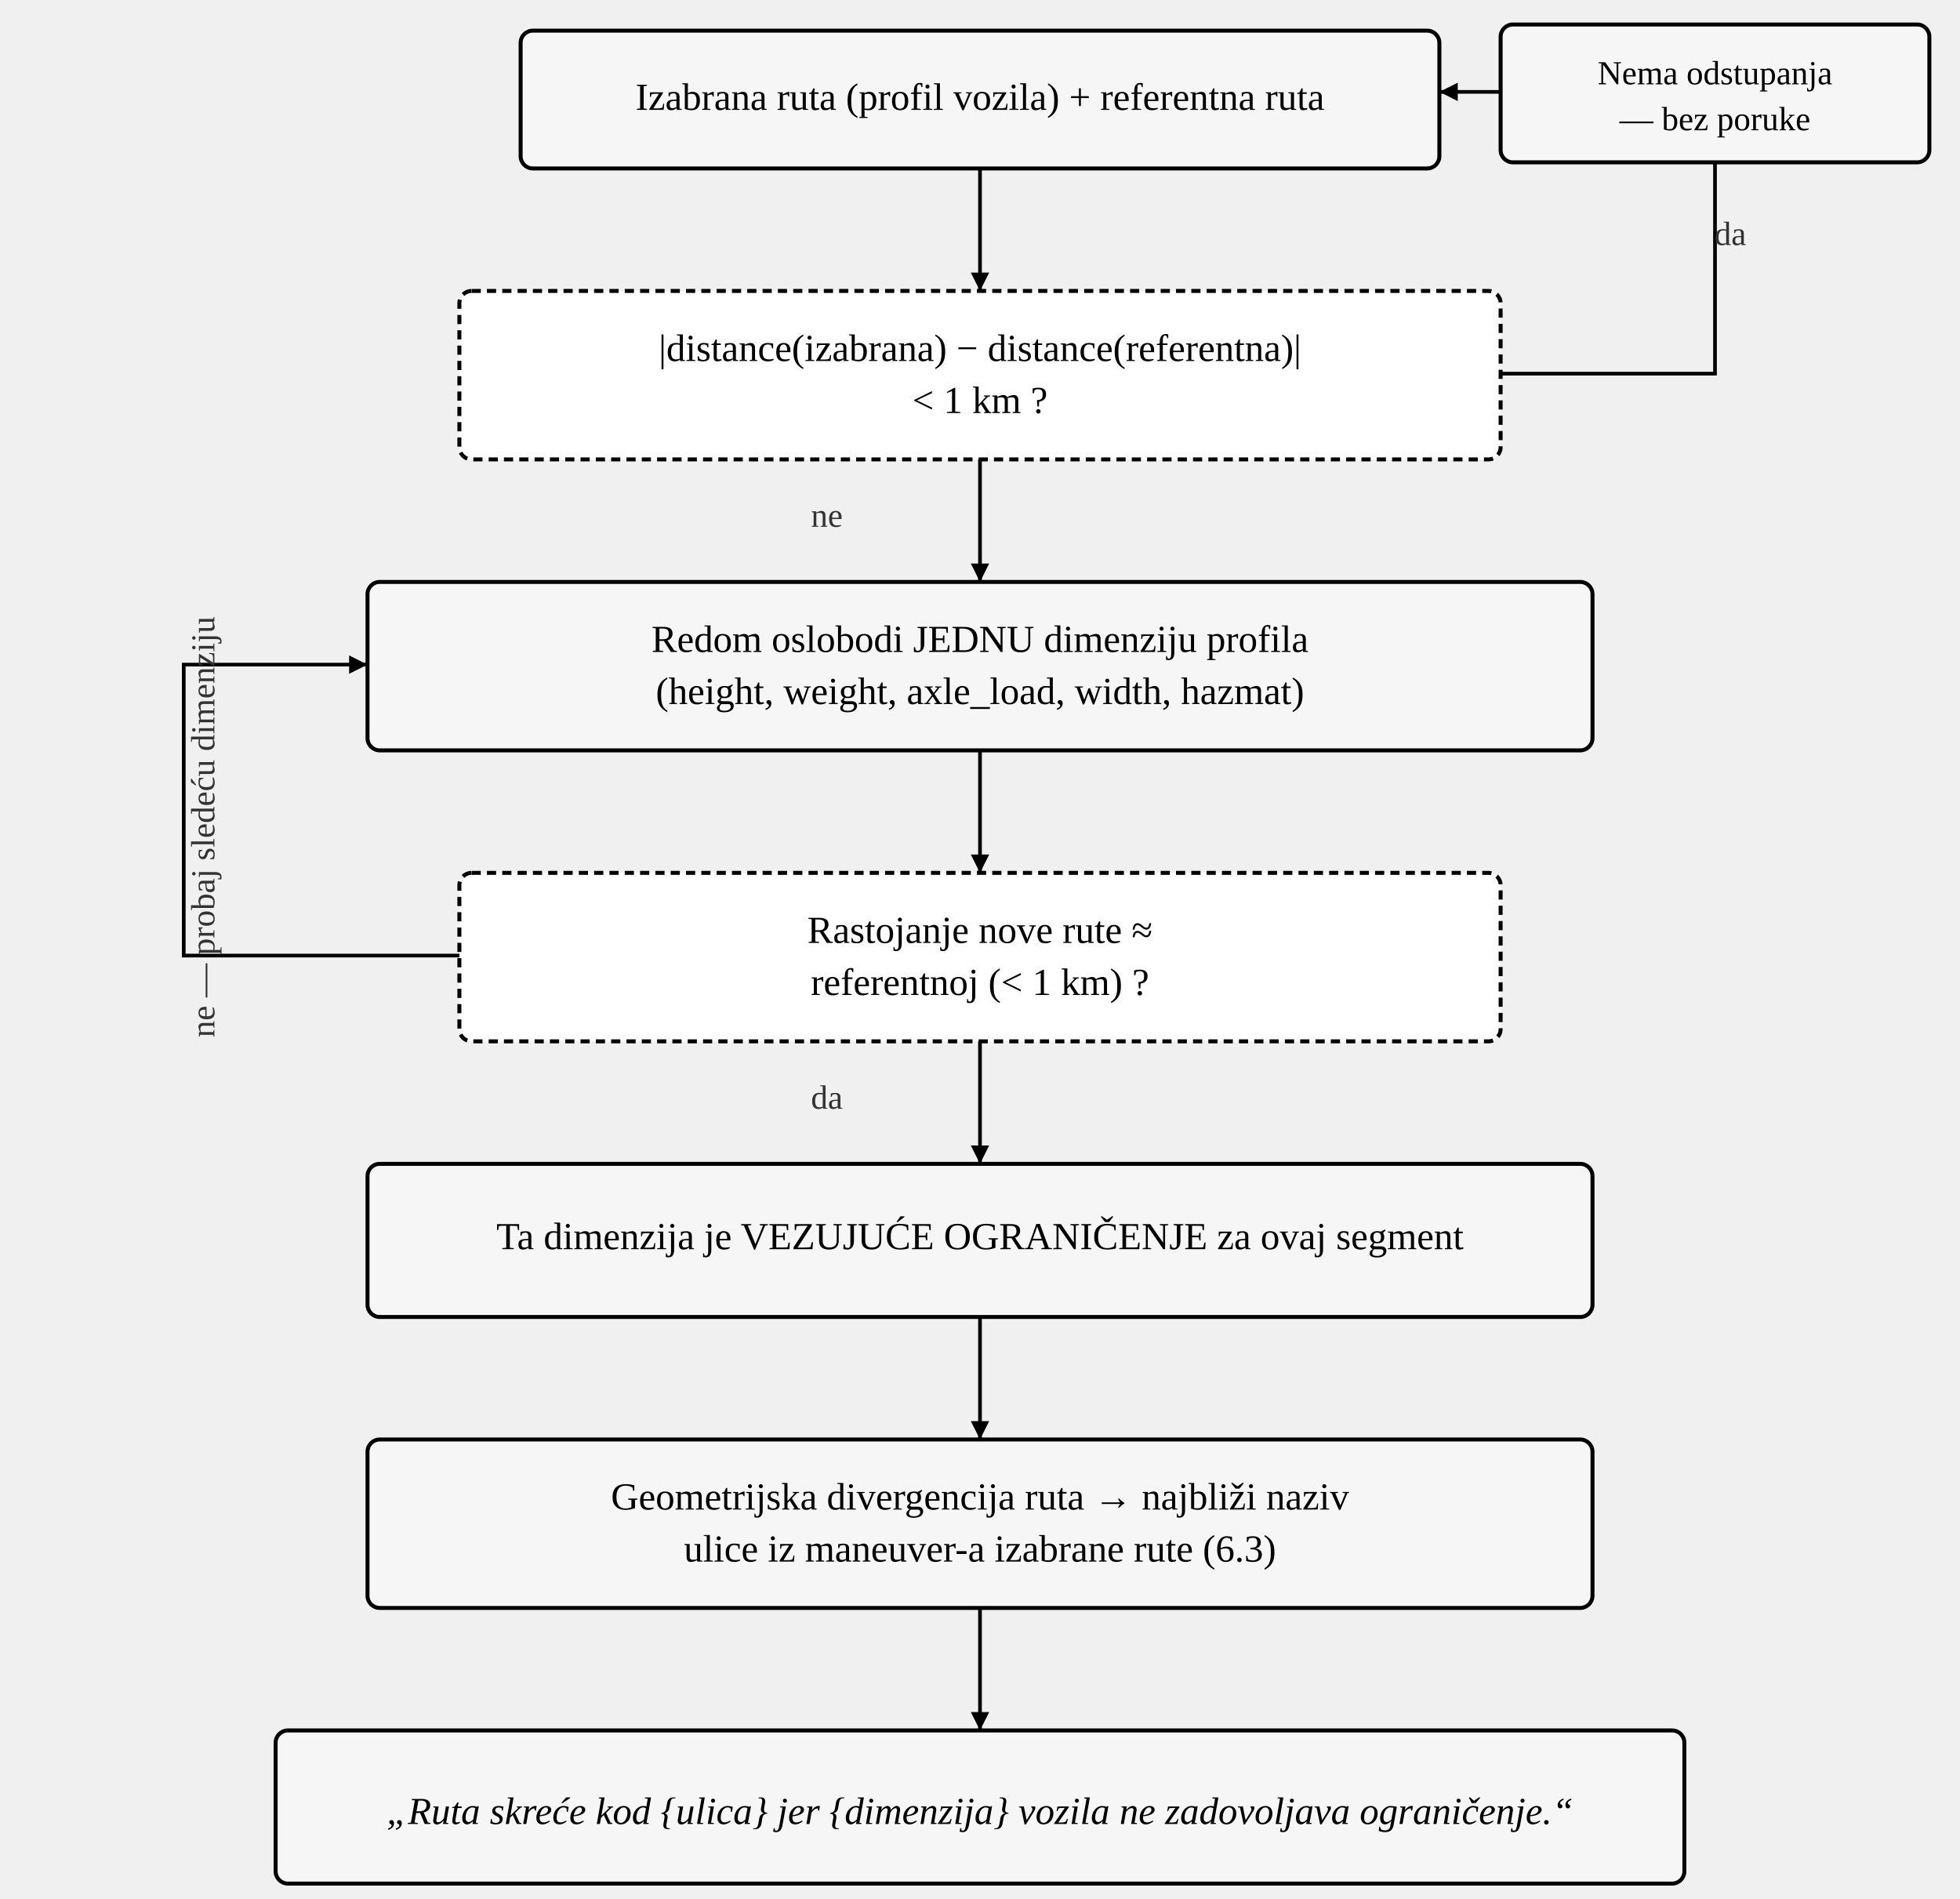
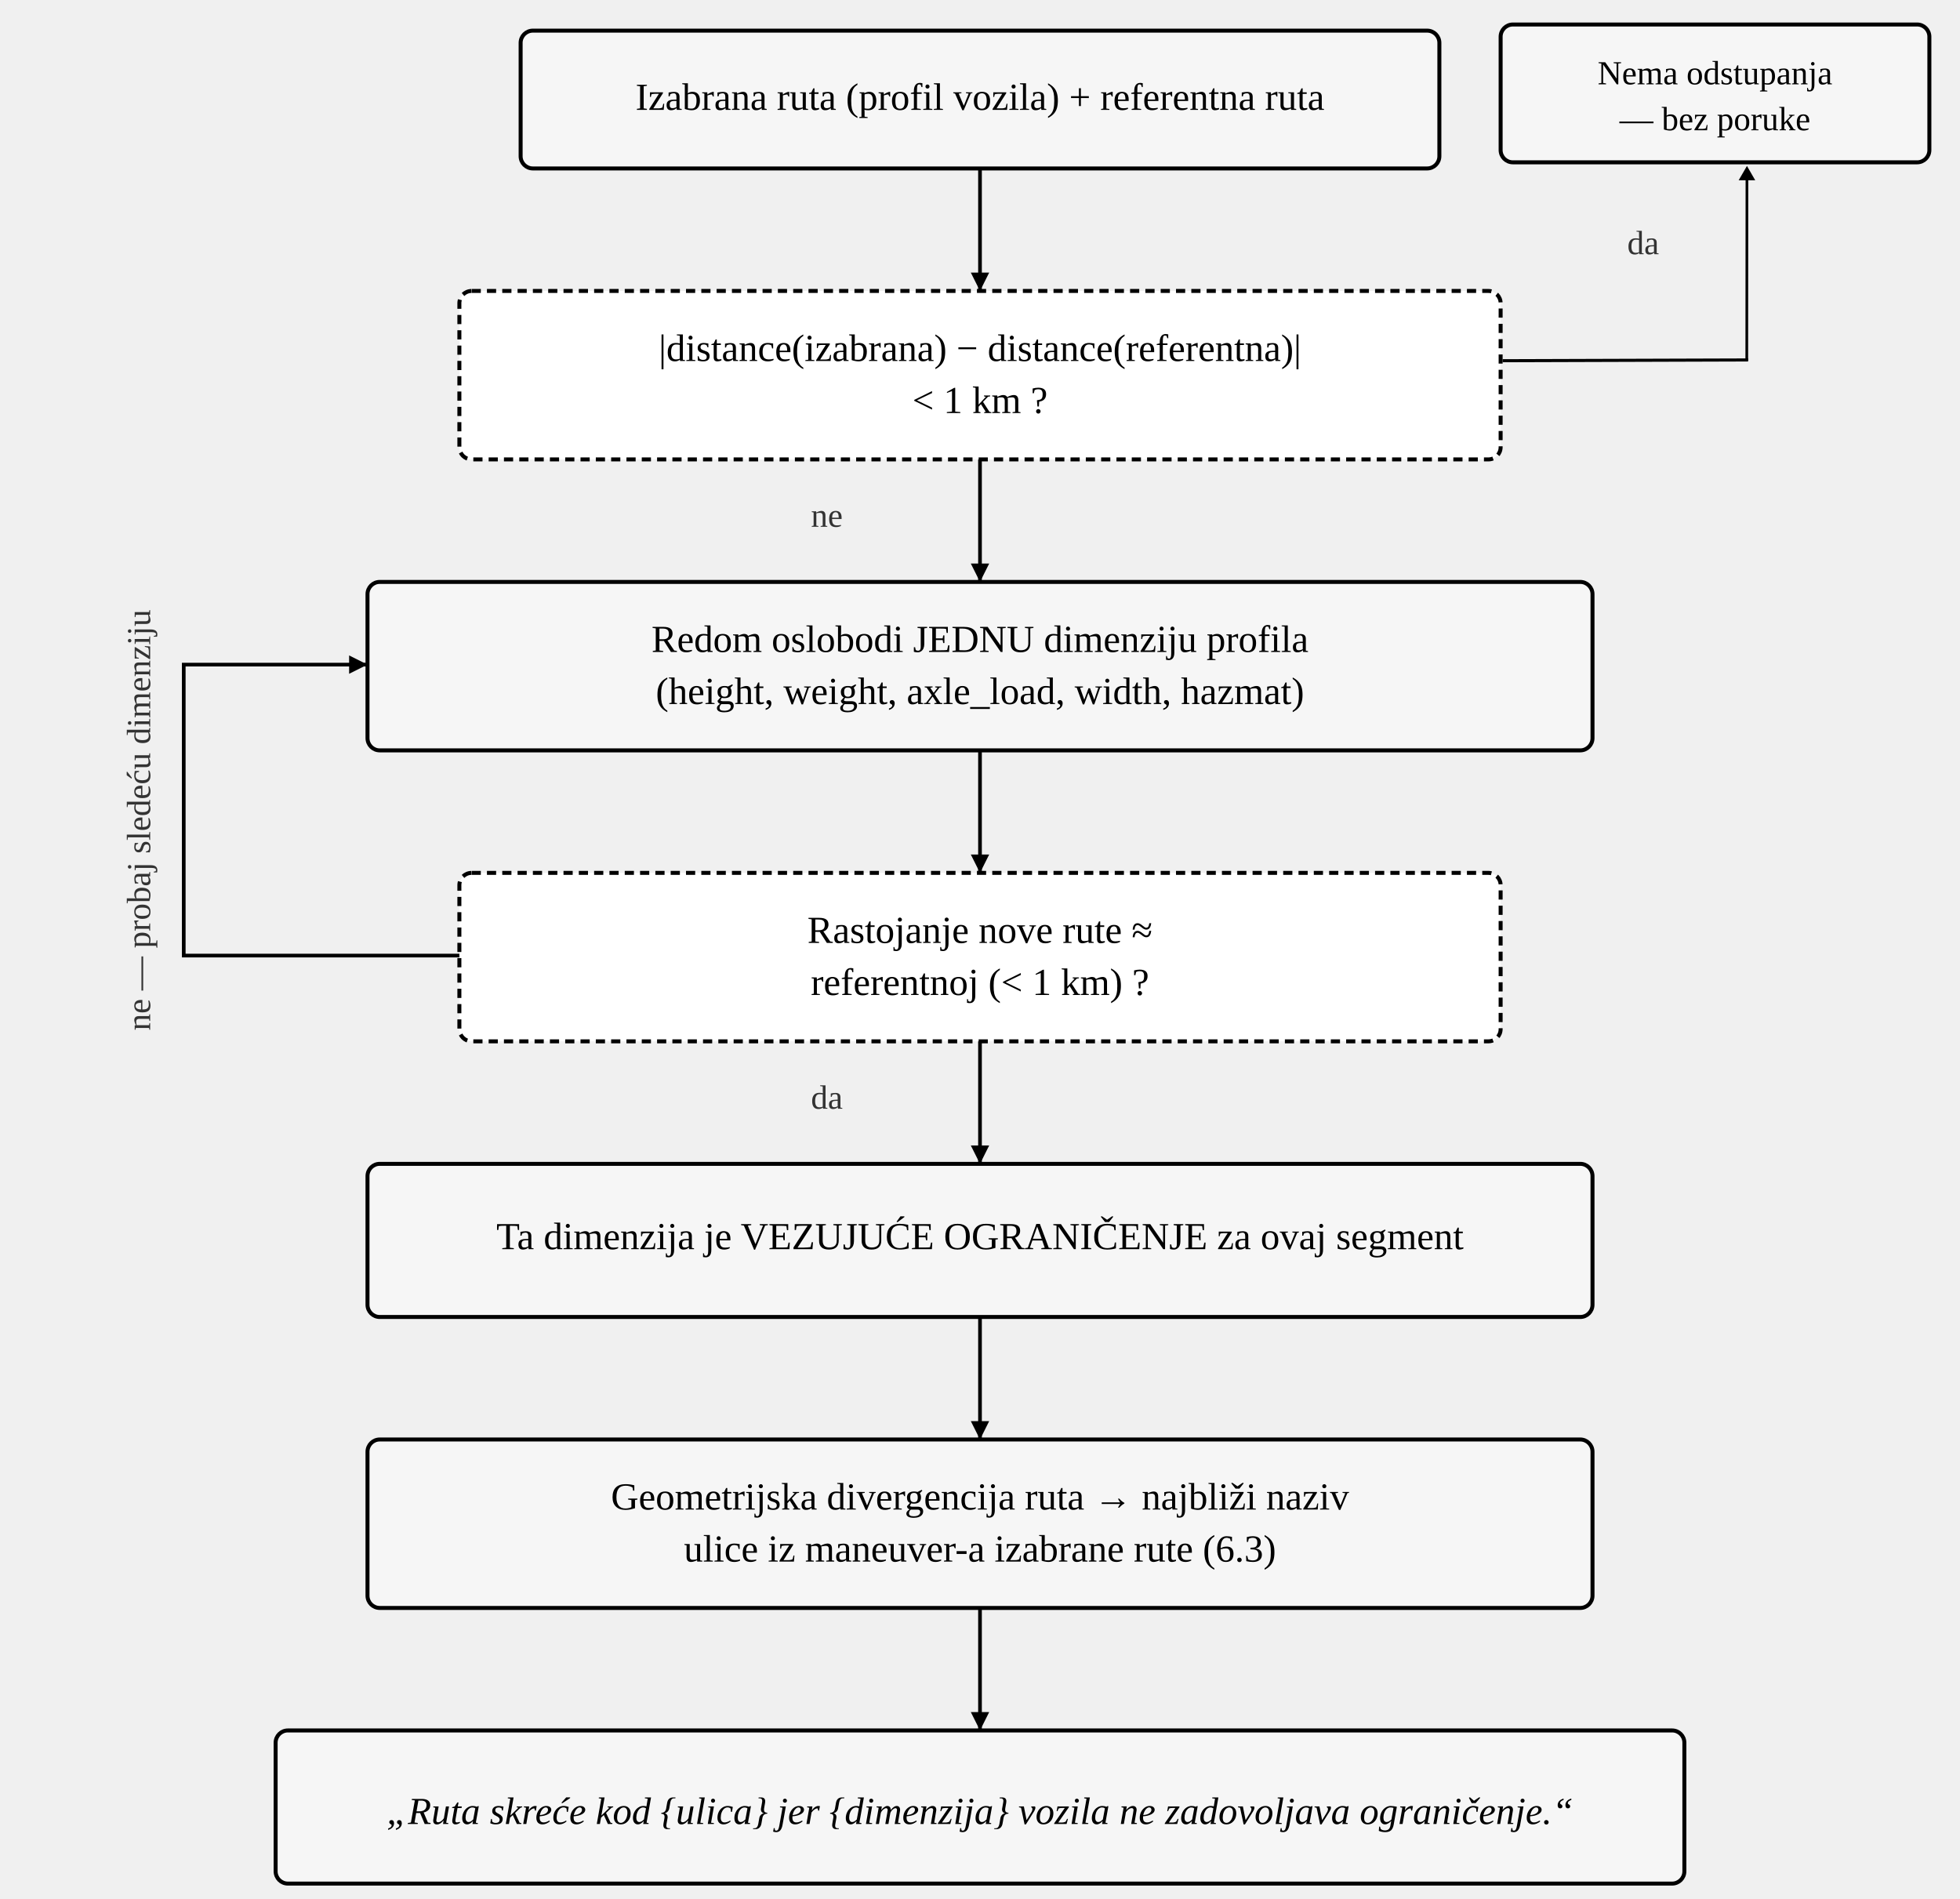
- <svg xmlns="http://www.w3.org/2000/svg" viewBox="0 0 640 620" font-family="Times New Roman, serif" font-size="12.5">
-   <defs>
+ <svg xmlns="http://www.w3.org/2000/svg" viewBox="0 0 640 620" font-family="Times New Roman, serif" font-size="12.5" version="1.1" id="svg18">
+   <defs id="defs1">
+     <marker style="overflow:visible" id="Triangle" refX="0" refY="0" orient="auto-start-reverse" markerWidth="1" markerHeight="1" viewBox="0 0 1 1" preserveAspectRatio="xMidYMid">
+       <path transform="scale(0.5)" style="fill:context-stroke;fill-rule:evenodd;stroke:context-stroke;stroke-width:1pt" d="M 5.77,0 -2.88,5 V -5 Z" id="path135" />
+     </marker>
    <marker id="arrow2" markerWidth="8" markerHeight="8" refX="6" refY="3" orient="auto" markerUnits="userSpaceOnUse">
-       <path d="M0,0 L6,3 L0,6 Z" fill="#000" />
+       <path d="M0,0 L6,3 L0,6 Z" fill="#000" id="path1" />
    </marker>
  </defs>
-   <style>
+   <style id="style1">
    .box{fill:#f6f6f6;stroke:#000;stroke-width:1.3;}
    .dec{fill:#ffffff;stroke:#000;stroke-width:1.3;stroke-dasharray:3,2;}
    .lbl{text-anchor:middle;dominant-baseline:middle;}
    .edge{stroke:#000;stroke-width:1.2;fill:none;marker-end:url(#arrow2);}
    .cap{font-size:11px;text-anchor:middle;fill:#333;}
  </style>
-   <rect class="box" x="170" y="10" width="300" height="45" rx="4" />
-   <text class="lbl" x="320" y="33">Izabrana ruta (profil vozila) + referentna ruta</text>
-   <path class="edge" d="M320,55 L320,95" />
-   <rect class="dec" x="150" y="95" width="340" height="55" rx="4" />
-   <text class="lbl" x="320" y="115">|distance(izabrana) − distance(referentna)|</text>
-   <text class="lbl" x="320" y="132">&lt; 1 km ?</text>
-   <path class="edge" d="M490,122 L560,122 L560,30 L470,30" />
-   <text class="cap" x="565" y="80">da</text>
-   <rect class="box" x="500" y="5" width="0" height="0" />
-   <text class="lbl" x="595" y="30" transform="rotate(0)" />
-   <rect class="box" x="490" y="8" width="140" height="45" rx="4" transform="translate(0,0)" />
-   <text class="lbl small" x="560" y="25" font-size="11">Nema odstupanja</text>
-   <text class="lbl small" x="560" y="40" font-size="11">— bez poruke</text>
-   <path class="edge" d="M320,150 L320,190" />
-   <text class="cap" x="270" y="172">ne</text>
-   <rect class="box" x="120" y="190" width="400" height="55" rx="4" />
-   <text class="lbl" x="320" y="210">Redom oslobodi JEDNU dimenziju profila</text>
-   <text class="lbl" x="320" y="227">(height, weight, axle_load, width, hazmat)</text>
-   <path class="edge" d="M320,245 L320,285" />
-   <rect class="dec" x="150" y="285" width="340" height="55" rx="4" />
-   <text class="lbl" x="320" y="305">Rastojanje nove rute ≈</text>
-   <text class="lbl" x="320" y="322">referentnoj (&lt; 1 km) ?</text>
-   <path class="edge" d="M150,312 L60,312 L60,217 L120,217" />
-   <text class="cap" x="70" y="270" transform="rotate(-90 70 270)">ne — probaj sledeću dimenziju</text>
-   <path class="edge" d="M320,340 L320,380" />
-   <text class="cap" x="270" y="362">da</text>
-   <rect class="box" x="120" y="380" width="400" height="50" rx="4" />
-   <text class="lbl" x="320" y="405">Ta dimenzija je VEZUJUĆE OGRANIČENJE za ovaj segment</text>
-   <path class="edge" d="M320,430 L320,470" />
-   <rect class="box" x="120" y="470" width="400" height="55" rx="4" />
-   <text class="lbl" x="320" y="490">Geometrijska divergencija ruta → najbliži naziv</text>
-   <text class="lbl" x="320" y="507">ulice iz maneuver-a izabrane rute (6.3)</text>
-   <path class="edge" d="M320,525 L320,565" />
-   <rect class="box" x="90" y="565" width="460" height="50" rx="4" />
-   <text class="lbl" x="320" y="592" font-style="italic">„Ruta skreće kod {ulica} jer {dimenzija} vozila ne zadovoljava ograničenje.“</text>
+   <rect class="box" x="170" y="10" width="300" height="45" rx="4" id="rect1" />
+   <text class="lbl" x="320" y="33" id="text1">Izabrana ruta (profil vozila) + referentna ruta</text>
+   <path class="edge" d="M320,55 L320,95" id="path2" />
+   <rect class="dec" x="150" y="95" width="340" height="55" rx="4" id="rect2" />
+   <text class="lbl" x="320" y="115" id="text2">|distance(izabrana) − distance(referentna)|</text>
+   <text class="lbl" x="320" y="132" id="text3">&lt; 1 km ?</text>
+   <text class="cap" x="536.546" y="82.995" id="text4">da</text>
+   <rect class="box" x="500" y="5" width="0" height="0" id="rect4" />
+   <text class="lbl" x="595" y="30" transform="rotate(0)" id="text5" />
+   <rect class="box" x="490" y="8" width="140" height="45" rx="4" transform="translate(0,0)" id="rect5" />
+   <text class="lbl small" x="560" y="25" font-size="11" id="text6">Nema odstupanja</text>
+   <text class="lbl small" x="560" y="40" font-size="11" id="text7">— bez poruke</text>
+   <path class="edge" d="M320,150 L320,190" id="path7" />
+   <text class="cap" x="270" y="172" id="text8">ne</text>
+   <rect class="box" x="120" y="190" width="400" height="55" rx="4" id="rect8" />
+   <text class="lbl" x="320" y="210" id="text9">Redom oslobodi JEDNU dimenziju profila</text>
+   <text class="lbl" x="320" y="227" id="text10">(height, weight, axle_load, width, hazmat)</text>
+   <path class="edge" d="M320,245 L320,285" id="path10" />
+   <rect class="dec" x="150" y="285" width="340" height="55" rx="4" id="rect10" />
+   <text class="lbl" x="320" y="305" id="text11">Rastojanje nove rute ≈</text>
+   <text class="lbl" x="320" y="322" id="text12">referentnoj (&lt; 1 km) ?</text>
+   <path class="edge" d="M150,312 L60,312 L60,217 L120,217" id="path12" />
+   <text class="cap" x="-267.754" y="49.034" transform="rotate(-90)" id="text13">ne — probaj sledeću dimenziju</text>
+   <path class="edge" d="M320,340 L320,380" id="path13" />
+   <text class="cap" x="270" y="362" id="text14">da</text>
+   <rect class="box" x="120" y="380" width="400" height="50" rx="4" id="rect14" />
+   <text class="lbl" x="320" y="405" id="text15">Ta dimenzija je VEZUJUĆE OGRANIČENJE za ovaj segment</text>
+   <path class="edge" d="M320,430 L320,470" id="path15" />
+   <rect class="box" x="120" y="470" width="400" height="55" rx="4" id="rect15" />
+   <text class="lbl" x="320" y="490" id="text16">Geometrijska divergencija ruta → najbliži naziv</text>
+   <text class="lbl" x="320" y="507" id="text17">ulice iz maneuver-a izabrane rute (6.3)</text>
+   <path class="edge" d="M320,525 L320,565" id="path17" />
+   <rect class="box" x="90" y="565" width="460" height="50" rx="4" id="rect17" />
+   <text class="lbl" x="320" y="592" font-style="italic" id="text18">„Ruta skreće kod {ulica} jer {dimenzija} vozila ne zadovoljava ograničenje.“</text>
+   <path style="fill:none;fill-rule:evenodd;stroke:#000000;stroke-width:0.879px;stroke-linecap:square;stroke-linejoin:miter;stroke-miterlimit:6.3;stroke-opacity:1;marker-start:url(#Triangle)" d="m 570.433,57.304 -0.057,60.032" id="path19" />
+   <path style="fill:none;fill-rule:evenodd;stroke:#000000;stroke-width:1.007px;stroke-linecap:butt;stroke-linejoin:miter;stroke-opacity:1" d="m 490.656,117.776 80.152,-0.25" id="path20" />
</svg>
